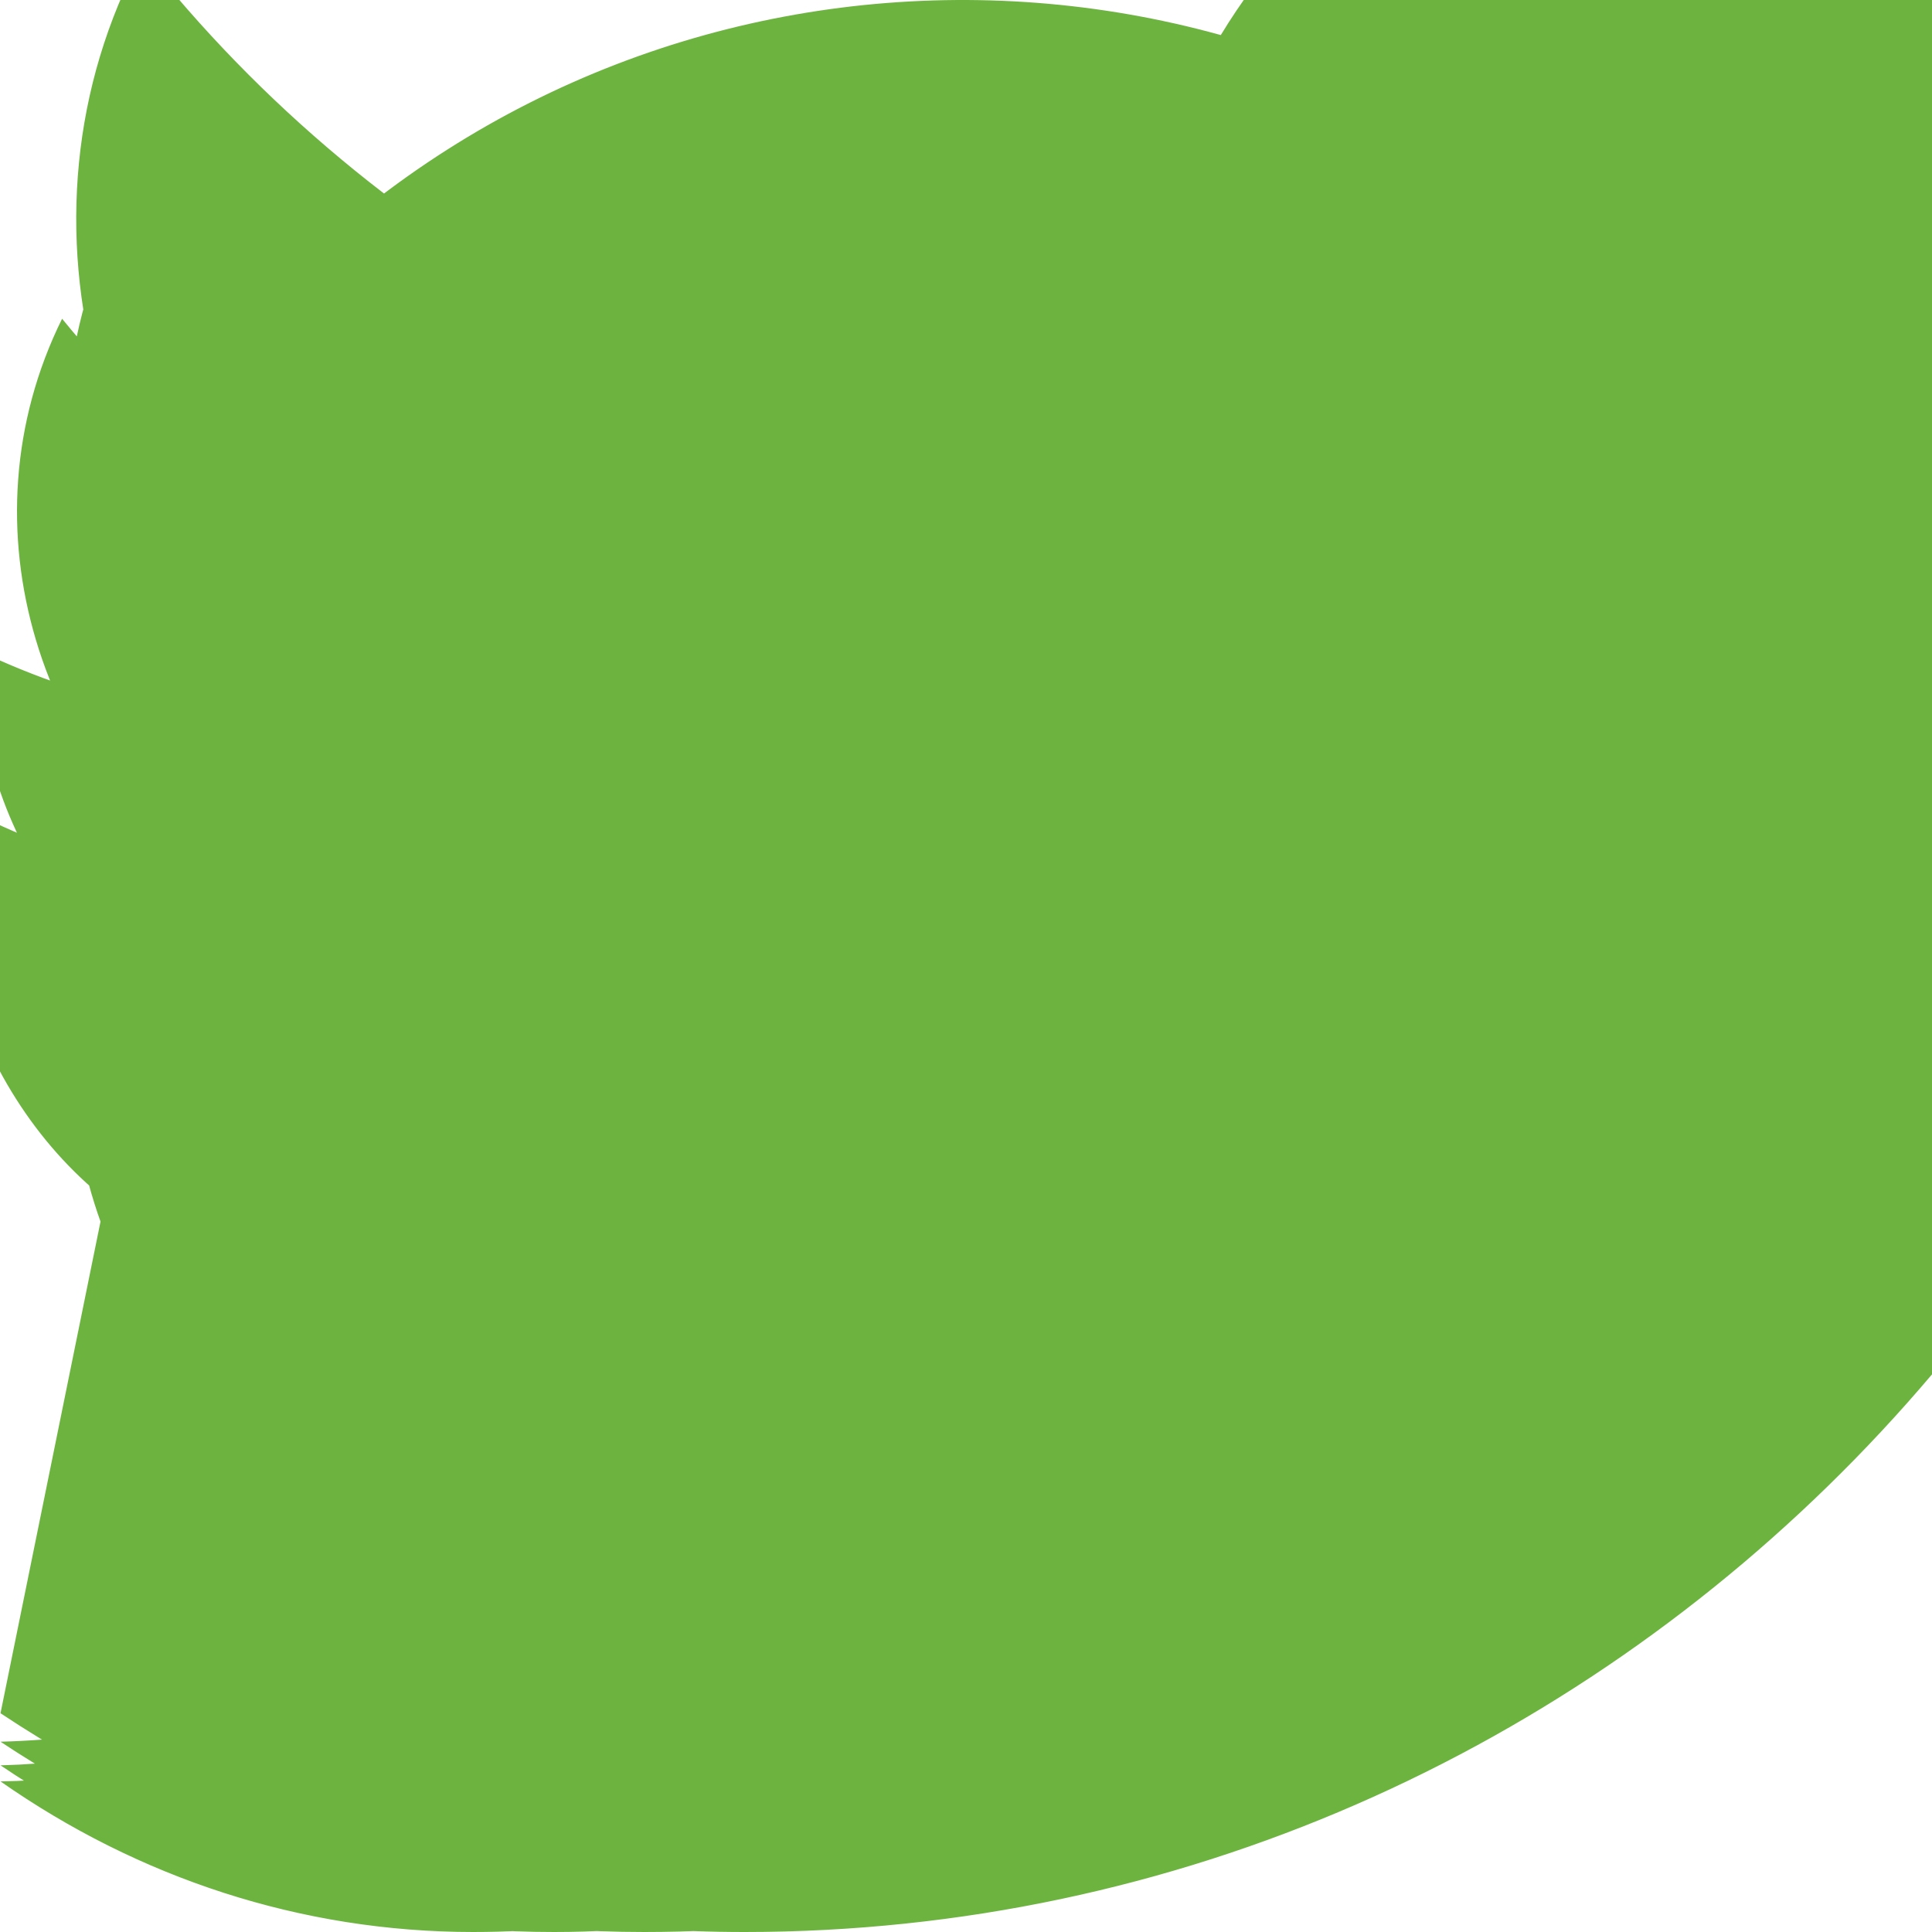
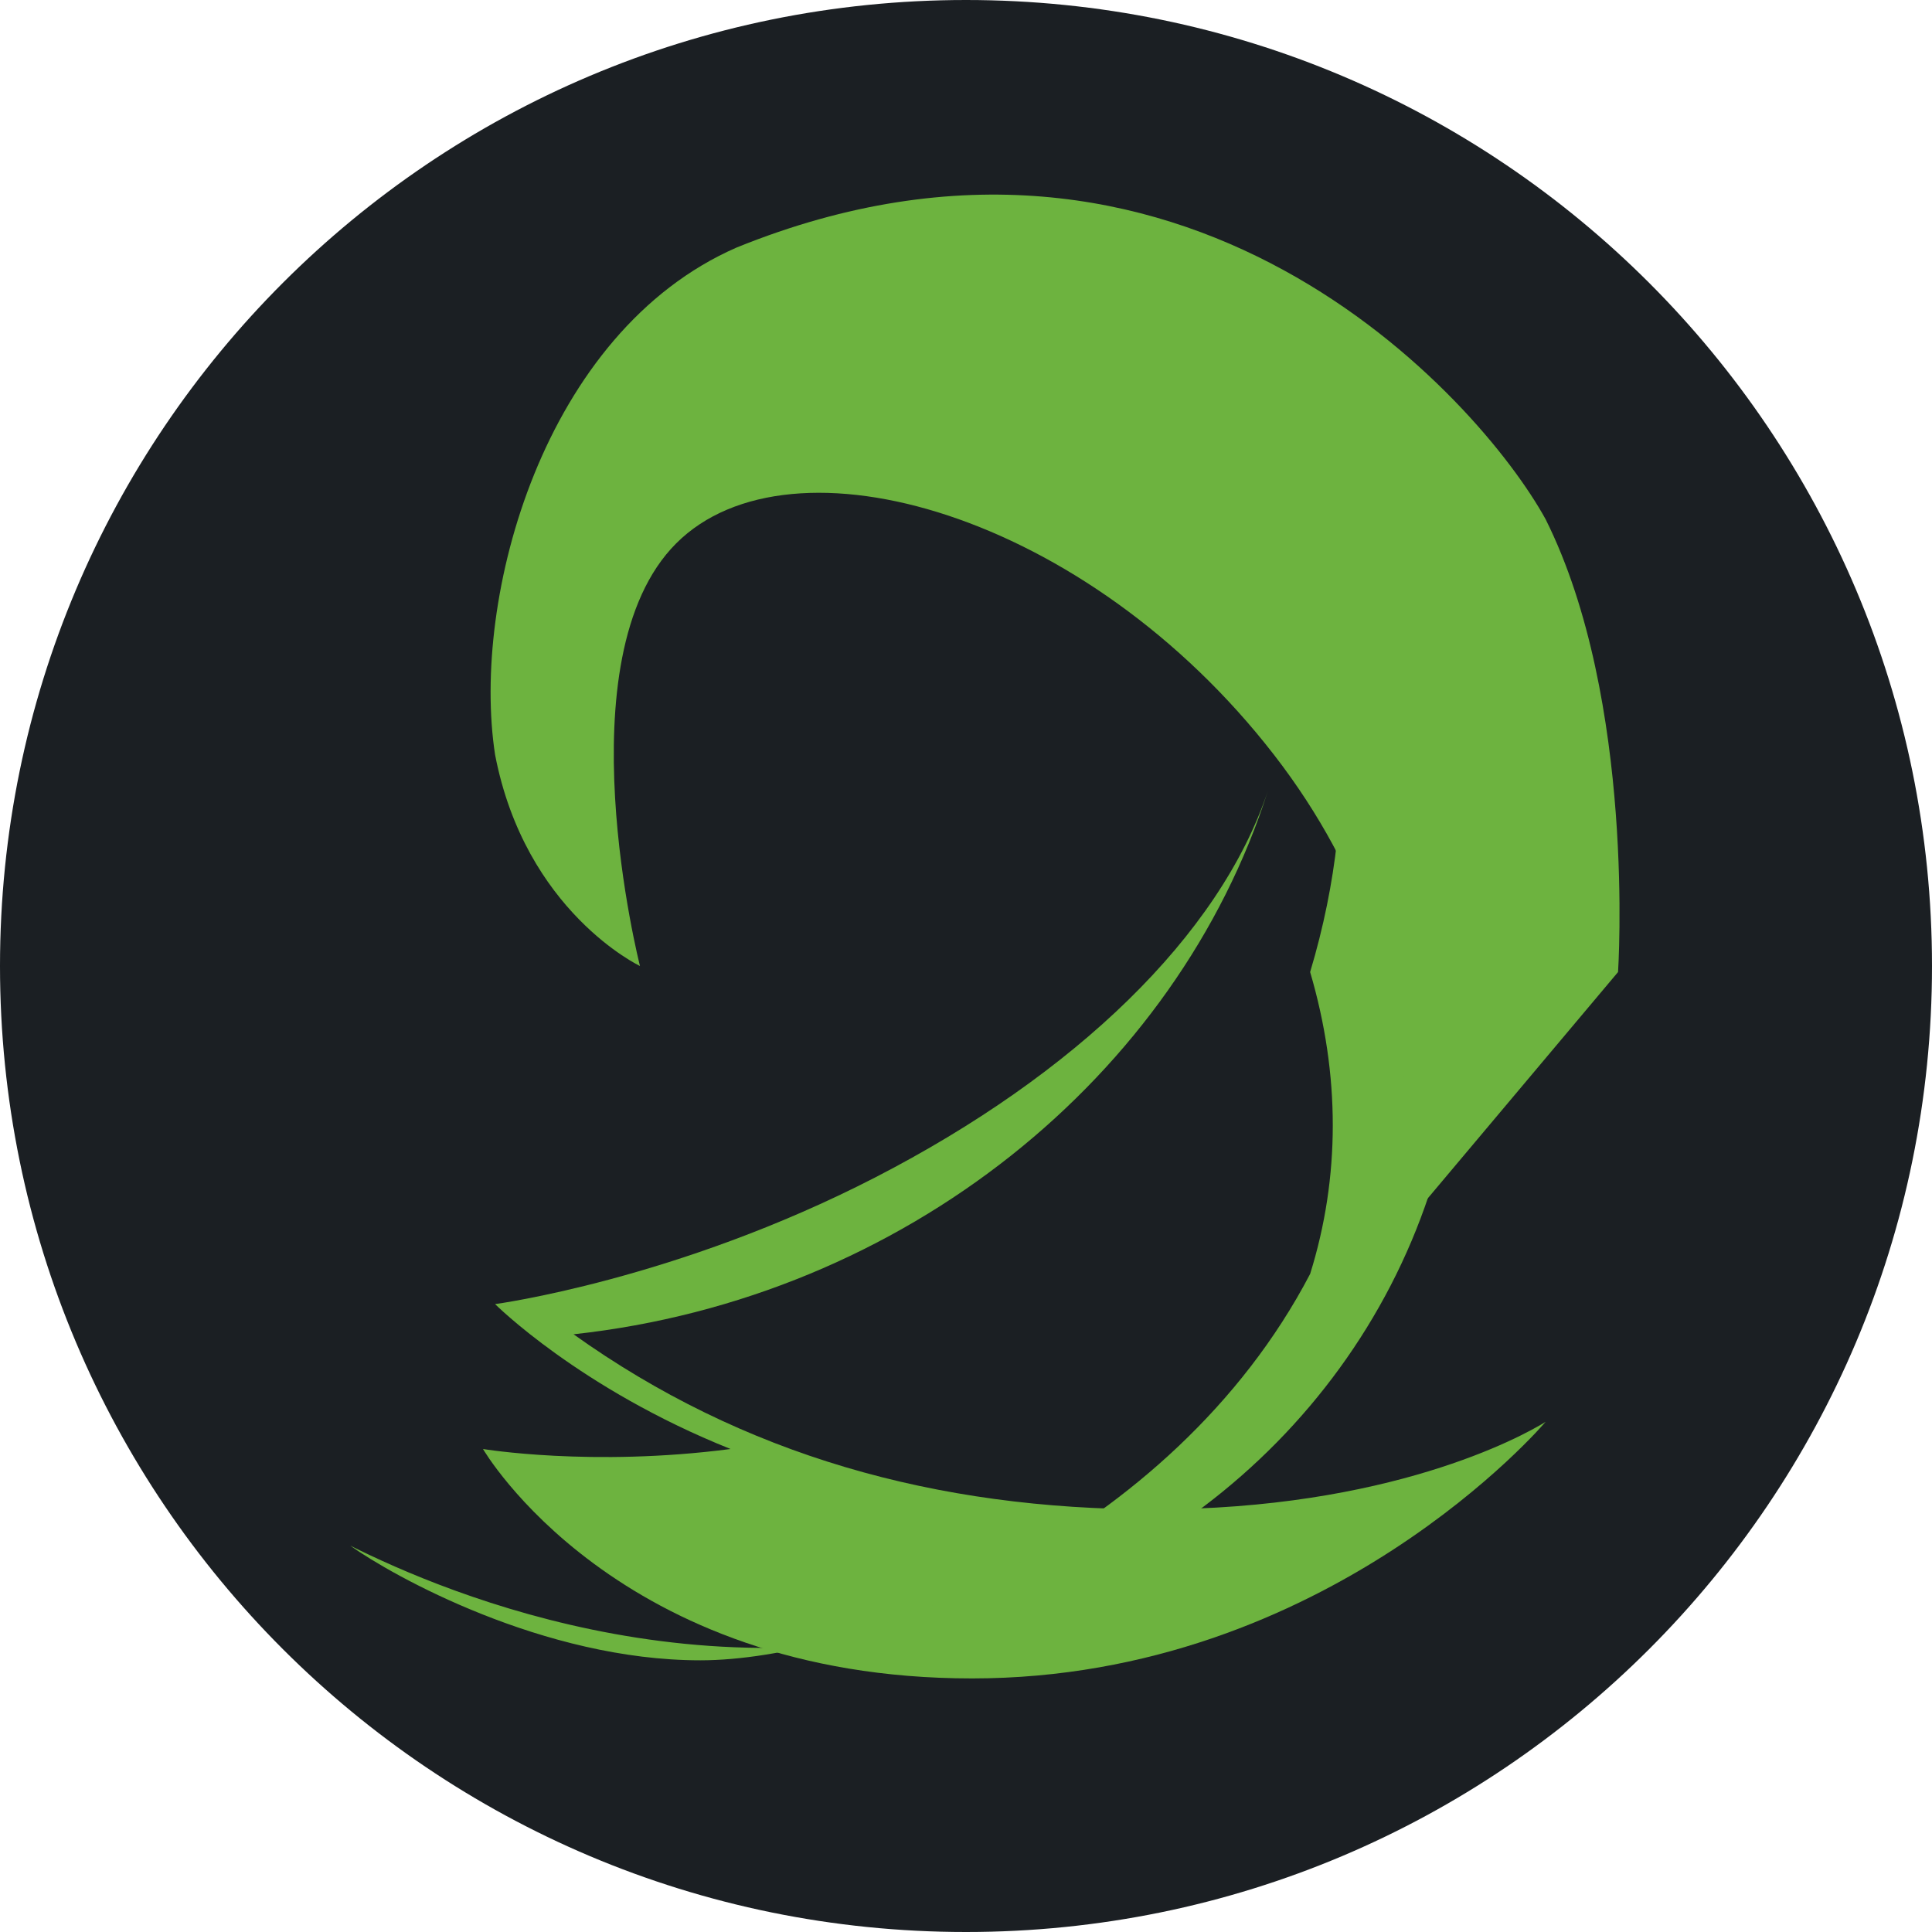
<svg xmlns="http://www.w3.org/2000/svg" width="256px" height="256px" viewBox="0 0 256 256" version="1.1" preserveAspectRatio="xMidYMid">
  <g>
-     <path d="M38.944,35.879 C89.523,-13.12 170.398,-11.803 219.397,39.04 C224.929,31.851 231.204,25.403 238.073,19.698 C236.756,33.258 232.958,46.366 226.98,58.087 C219.312,71.018 209.536,82.475 198.452,92.033 C198.621,92.534 198.621,93.035 198.621,93.536 C198.621,154.693 149.705,204.117 89.189,204.117 C73.424,204.117 58.499,200.486 45.219,193.874 C56.638,194.542 68.058,192.724 78.605,188.59 C66.016,185.964 54.988,177.438 49.623,165.511 C54.152,165.679 58.681,165.344 63.041,164.006 C49.288,160.876 39.179,148.949 39.179,134.884 L39.179,134.212 C44.884,137.342 51.523,139.328 58.331,139.495 C41.895,128.604 36.531,106.248 46.307,88.57 C61.055,107.419 82.905,120.35 107.596,122.168 C106.279,116.887 105.796,111.438 106.446,106.083 C108.6,90.047 121.546,77.101 137.414,74.979 C154.331,72.689 171.079,81.55 177.886,96.12 C185.196,94.804 192.173,92.37 198.621,88.904 C195.322,96.455 189.66,102.902 182.457,107.083 C189.326,106.248 196.027,104.43 202.392,101.806 C198.621,108.505 193.49,114.429 187.518,119.44 C187.686,121.77 187.686,124.1 187.686,126.43 C187.686,193.874 133.138,256 62.706,256 C39.846,256 18.32,248.814 0.068,236.046 C23.284,235.713 45.887,226.348 62.706,210.649 C39.347,209.813 19.156,191.88 13.523,168 C19.657,169.148 25.96,169.315 32.094,168 C8.228,161.892 -7.504,138.014 -7.335,112.109 L-7.335,111.437 C4.29,116.886 17.568,119.775 30.61,119.44 C5.106,102.568 -5.35,69.702 8.228,42.234 C33.578,73.357 72.107,93.536 115.574,96.12 C114.929,92.197 114.593,88.274 114.593,84.351 C114.593,52.809 140.209,27.055 171.582,27.055 C187.854,27.055 202.561,33.759 212.834,44.648 C225.075,42.358 236.756,37.68 247.366,31.068 C242.068,44.147 231.876,54.794 219.061,61.074 C231.373,59.758 243.349,56.292 254.571,51.113 C247.533,62.054 238.073,71.584 227.128,79.439 C227.128,81.729 227.128,84.019 227.128,86.309 C227.128,171.452 159.14,256 73.424,256 C46.307,256 20.857,247.98 0.068,233.915 C26.294,233.245 51.523,222.354 70.46,204.117 C42.064,203.281 17.568,182.834 11.089,154.19 C18.32,155.843 25.791,156.178 33.077,154.693 C12.742,149.787 -1.86,130.925 -1.86,109.143 L-1.86,108.471 C11.089,114.764 25.791,118.06 40.495,117.724 C11.089,97.942 0.068,59.257 16.083,27.891 C42.731,62.89 84.557,86.309 131.489,89.239 C130.508,84.351 130.003,79.296 130.003,74.242 C130.003,36.551 160.794,5.773 198.285,5.773 C217.748,5.773 235.271,13.959 247.366,27.055 C261.565,24.599 275.092,19.53 287.188,12.242 C281.389,26.554 270.139,38.368 256.052,45.986 C269.58,44.482 282.603,40.727 294.866,35.048 C287.019,47.2 276.41,57.919 264.147,66.419 C264.147,69.033 264.147,71.646 264.147,74.26 C264.147,173.942 184.215,256 85.37,256 C53.836,256 24.099,246.763 0.068,230.785 C30.441,229.98 59.647,217.344 81.588,196.561 C48.139,195.725 19.491,172.12 12.074,139.495 C20.689,141 29.461,141.334 38.065,139.831 C14.18,134.088 -3.009,112.109 -3.009,86.811 L-3.009,86.138 C12.074,93.371 29.461,97.103 46.642,96.767 C12.573,73.525 0.068,29.038 18.821,-6.018 C49.958,33.593 97.99,60.069 152.009,63.37 C150.859,57.584 150.355,51.63 150.355,45.678 C150.355,1.972 185.701,-33.542 229.219,-33.542 C251.917,-33.542 272.435,-24.177 286.634,-9.148 C303.012,-12.111 318.55,-17.855 332.582,-26.163 C325.855,-9.819 313.083,3.308 297.039,11.908 C312.579,10.236 327.615,5.938 341.647,-0.305 C332.413,13.791 320.486,25.89 306.622,35.722 C306.622,38.687 306.622,41.651 306.622,44.614 C306.622,159.431 213.649,256 98.658,256 C61.891,256 27.565,245.28 0.068,227.012" fill="#6DB33F" />
+     <path d="M128,0 C57.28,0 0,57.28 0,128 L0,128 C0,198.72 57.28,256 128,256 L128,256 C198.72,256 256,198.72 256,128 L256,128 C256,57.28 198.72,0 128,0 L128,0 Z" fill="#1B1F23" />
+     <path d="M204.8,188.4 C201.6,190.4 184,200 152.8,200 C124,200 98.4,192.8 76,176.8 C120,172 156,142.4 168,104.8 C161.6,124 142.4,142.4 116,156 C89.6,169.6 65.6,172.8 65.6,172.8 C65.6,172.8 76.8,184 96.8,192 C78.4,194.4 64,192 64,192 C64,192 81.6,222.4 128.8,222.4 C176,222.4 204.8,188.4 204.8,188.4 L204.8,188.4 Z" fill="#6DB33F" />
+     <path d="M173.6,128.8 C180.8,104.8 177.6,84 171.2,68.8 C184,84 193.6,108 193.6,132 C193.6,168.8 169.6,200 136.8,212 C96.8,227.2 59.2,211.2 46.4,204.8 C52,208.8 72,220 92.8,220 C113.6,220 155.2,204 173.6,168.8 C177.6,156 177.6,142.4 173.6,128.8 L173.6,128.8 Z" fill="#6DB33F" />
+     <path d="M184.8,164 C184.8,164 193.6,132 168.8,100 C144,68 104.8,56.8 89.6,72 C74.4,87.2 84.8,128 84.8,128 C84.8,128 69.6,120.8 65.6,100 C62.4,79.2 72,44 97.6,32.8 C156.8,8.8 196,52.8 204.8,68.8 C216.8,92.8 214.4,128.8 214.4,128.8 L184.8,164 L184.8,164 Z" fill="#6DB33F" />
  </g>
</svg>
